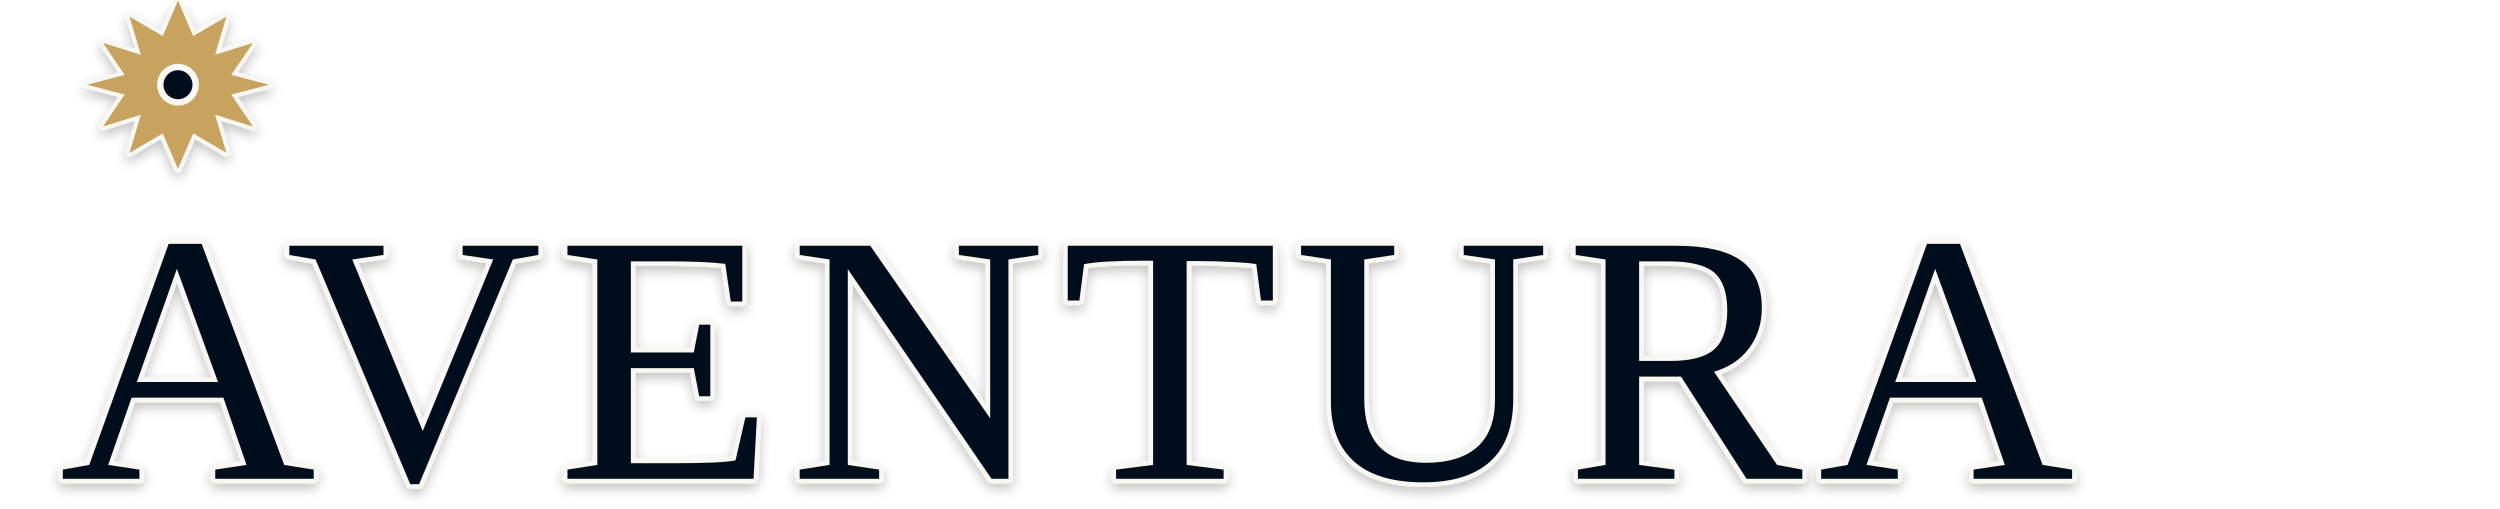
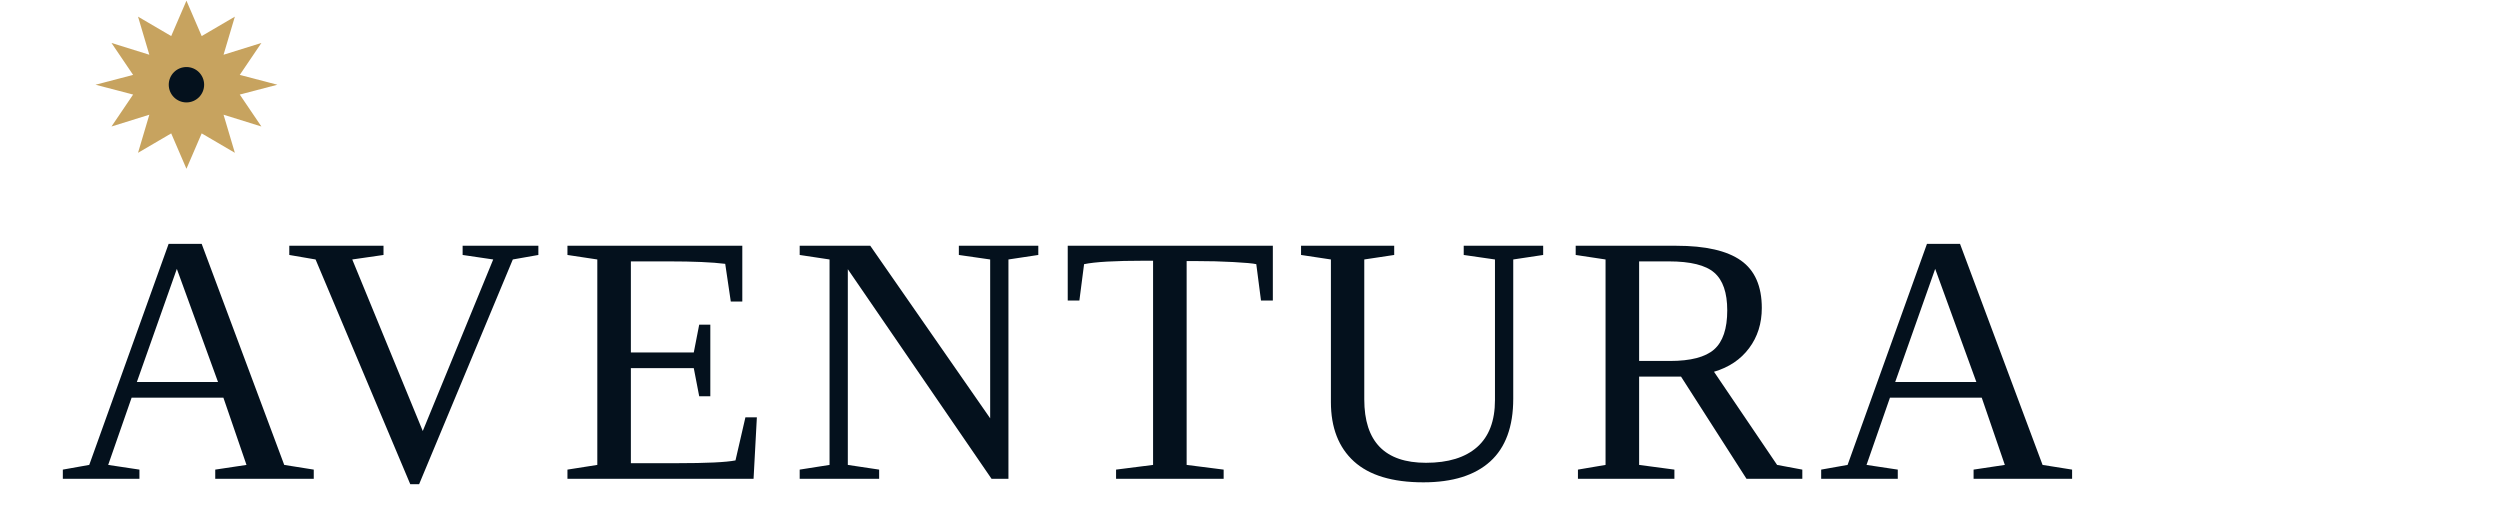
<svg xmlns="http://www.w3.org/2000/svg" viewBox="0 0 590 120" role="img" aria-label="AVENTURA">
-   <defs>
-     <filter id="logoContrast" x="-12%" y="-24%" width="124%" height="152%">
-       <feDropShadow dx="0" dy="1.2" stdDeviation="1.4" flood-color="#04111d" flood-opacity="0.24" />
-     </filter>
-   </defs>
-   <g aria-hidden="true" filter="url(#logoContrast)">
-     <text x="14" y="113" fill="#04111d" stroke="#f8f7f2" stroke-width="2.15" stroke-linejoin="round" paint-order="stroke fill" font-family="Didot, 'Bodoni 72', 'Bodoni MT', Georgia, 'Times New Roman', serif" font-size="84" font-weight="400" letter-spacing="3.5">AVENTURA</text>
-     <g transform="translate(13 -0.42) scale(.58)">
-       <path fill="#c7a35f" stroke="#f8f7f2" stroke-width="3.2" stroke-linejoin="round" paint-order="stroke fill" d="M50 1 56.2 15.4 69.7 7.5 65.1 23 80.5 18.2 71.7 31.2 87 35.2 71.7 39.2 80.5 52.2 65.1 47.4 69.7 62.9 56.2 55 50 69.4 43.8 55 30.3 62.9 34.9 47.4 19.5 52.2 28.3 39.2 13 35.2 28.3 31.2 19.5 18.2 34.9 23 30.3 7.5 43.8 15.4Z" />
-       <circle cx="50" cy="35.2" r="7.2" fill="#04111d" stroke="#f8f7f2" stroke-width="2.6" />
+   <g aria-hidden="true">
+     <text x="14" y="113" fill="#04111d" font-family="Didot, 'Bodoni 72', 'Bodoni MT', Georgia, 'Times New Roman', serif" font-size="84" font-weight="400" letter-spacing="3.5">AVENTURA</text>
+     <g transform="translate(15 -0.42) scale(.58)">
+       <path fill="#c7a35f" d="M50 1 56.2 15.4 69.7 7.5 65.1 23 80.5 18.2 71.7 31.2 87 35.2 71.7 39.2 80.5 52.2 65.1 47.4 69.7 62.9 56.2 55 50 69.4 43.8 55 30.3 62.9 34.9 47.4 19.5 52.2 28.3 39.2 13 35.2 28.3 31.2 19.5 18.2 34.9 23 30.3 7.5 43.8 15.4Z" />
+       <circle cx="50" cy="35.2" r="7.2" fill="#04111d" />
    </g>
  </g>
</svg>
